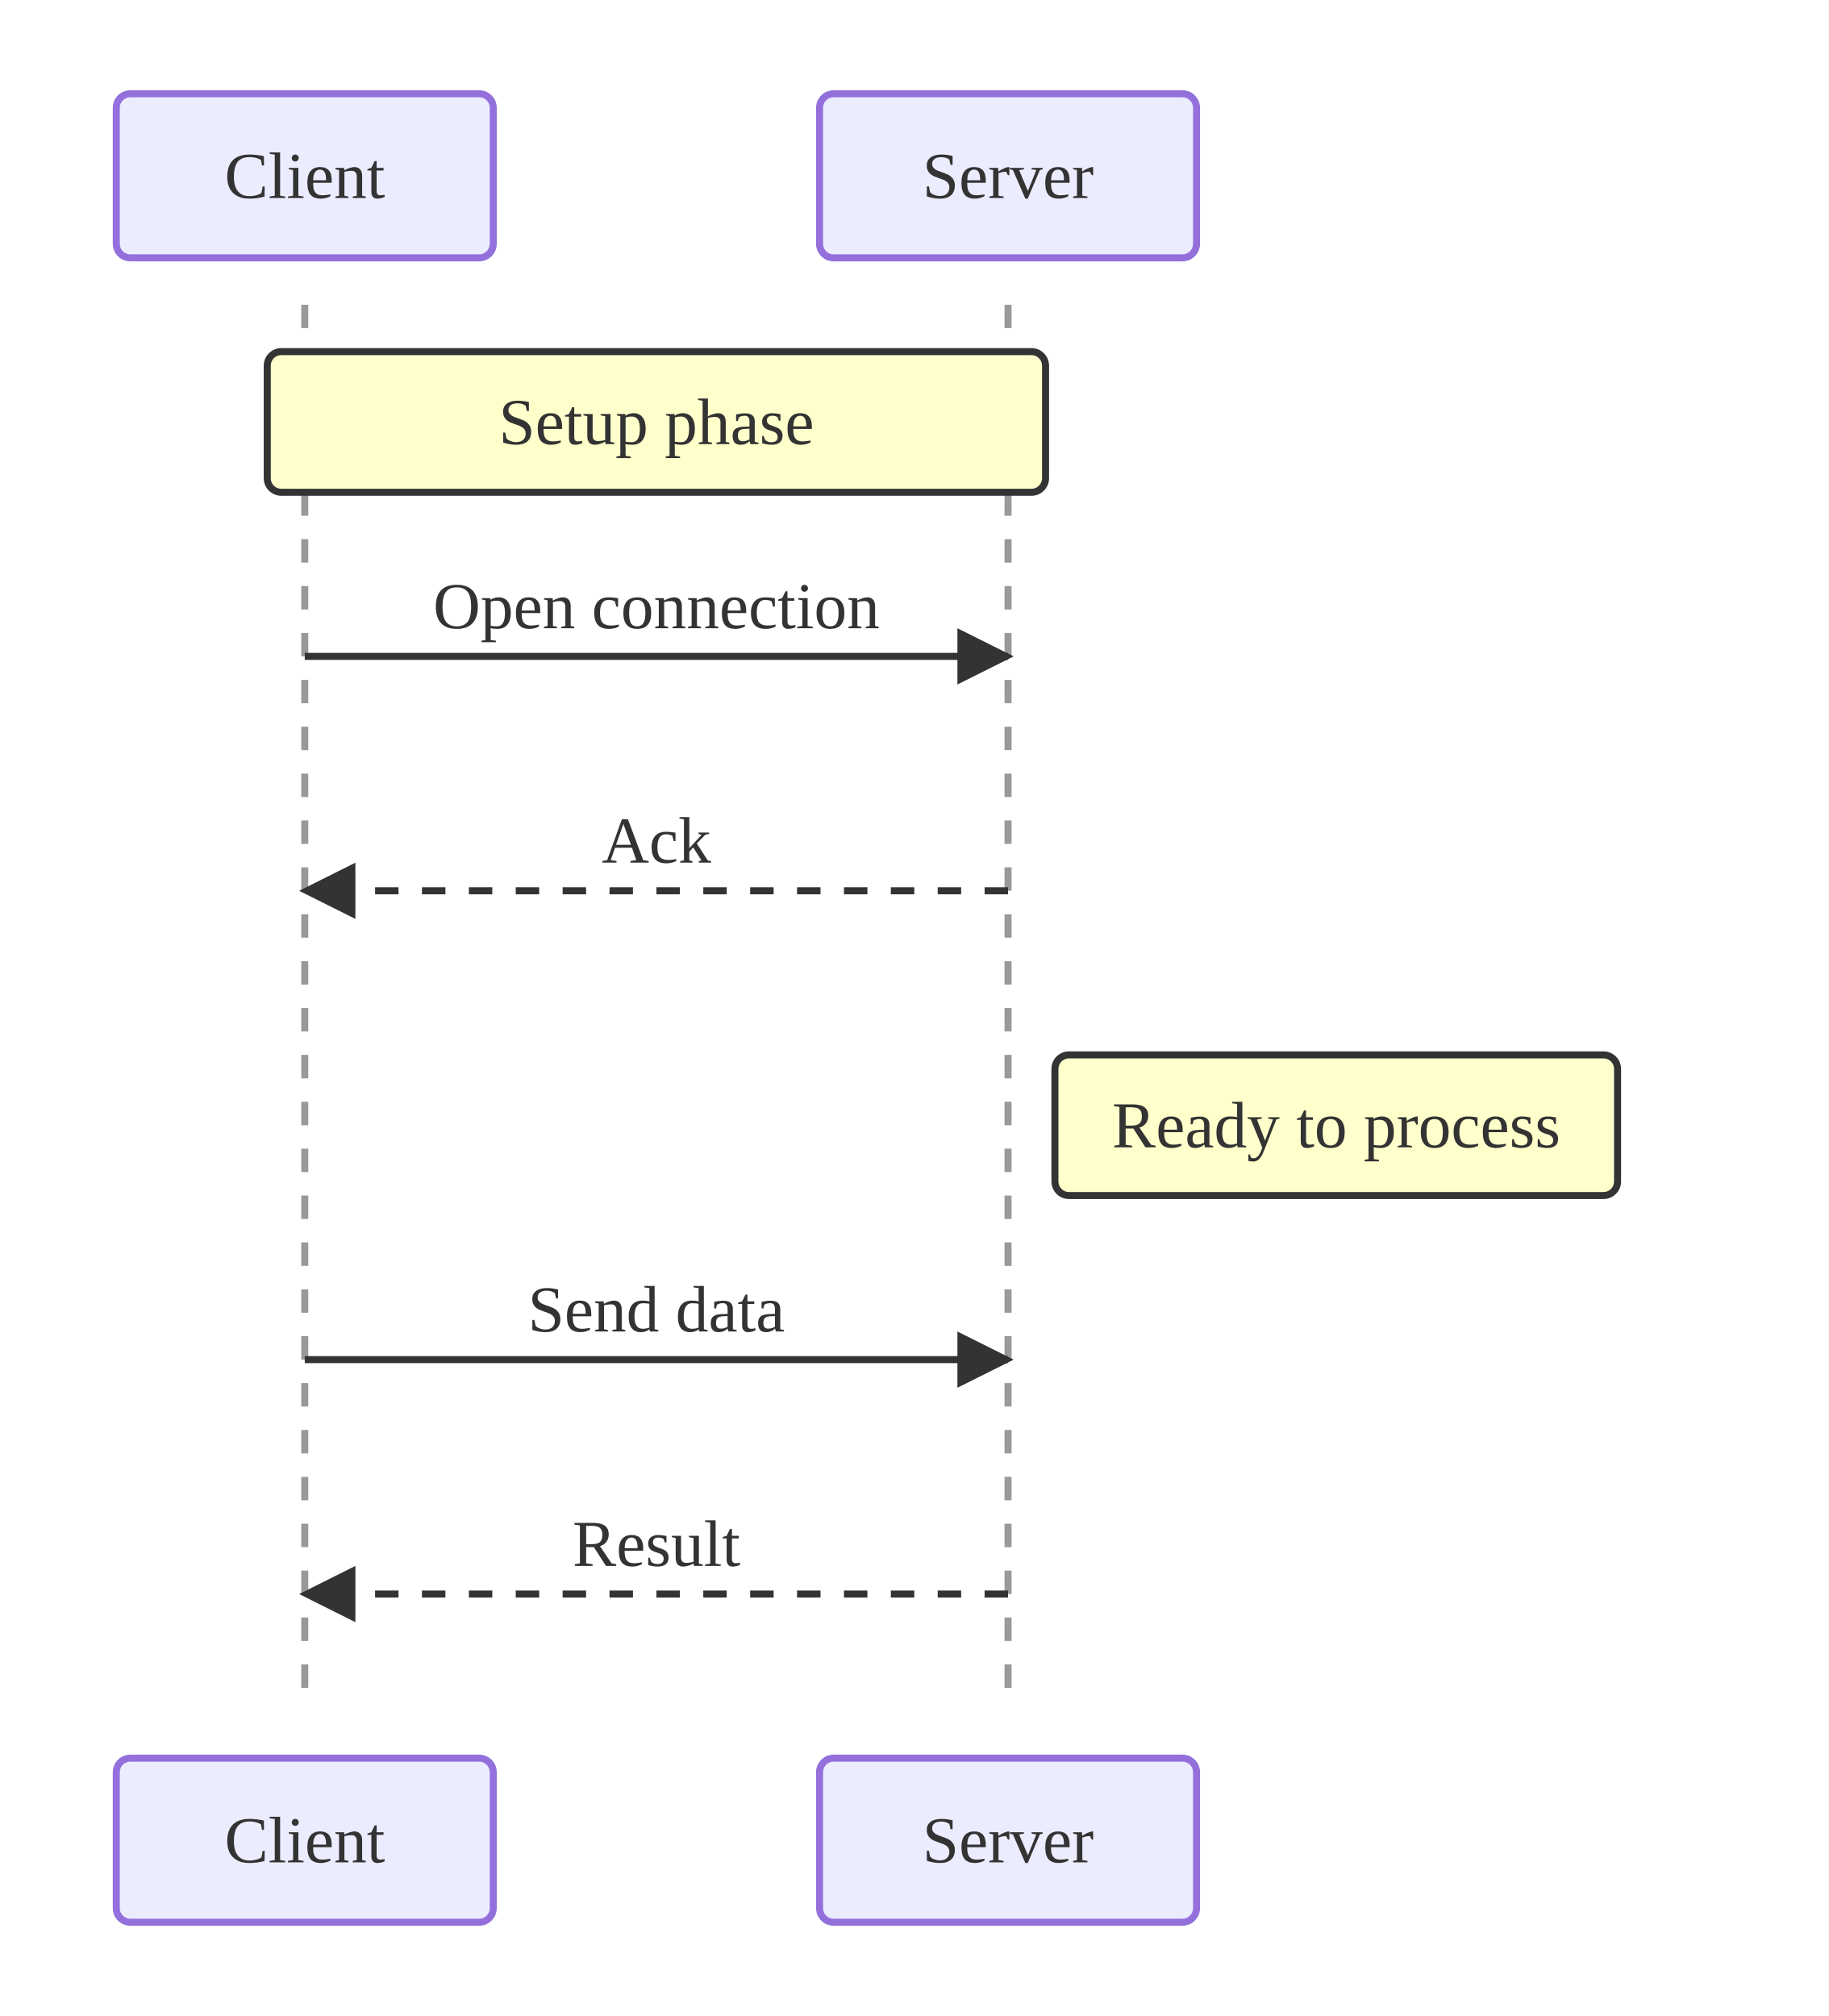
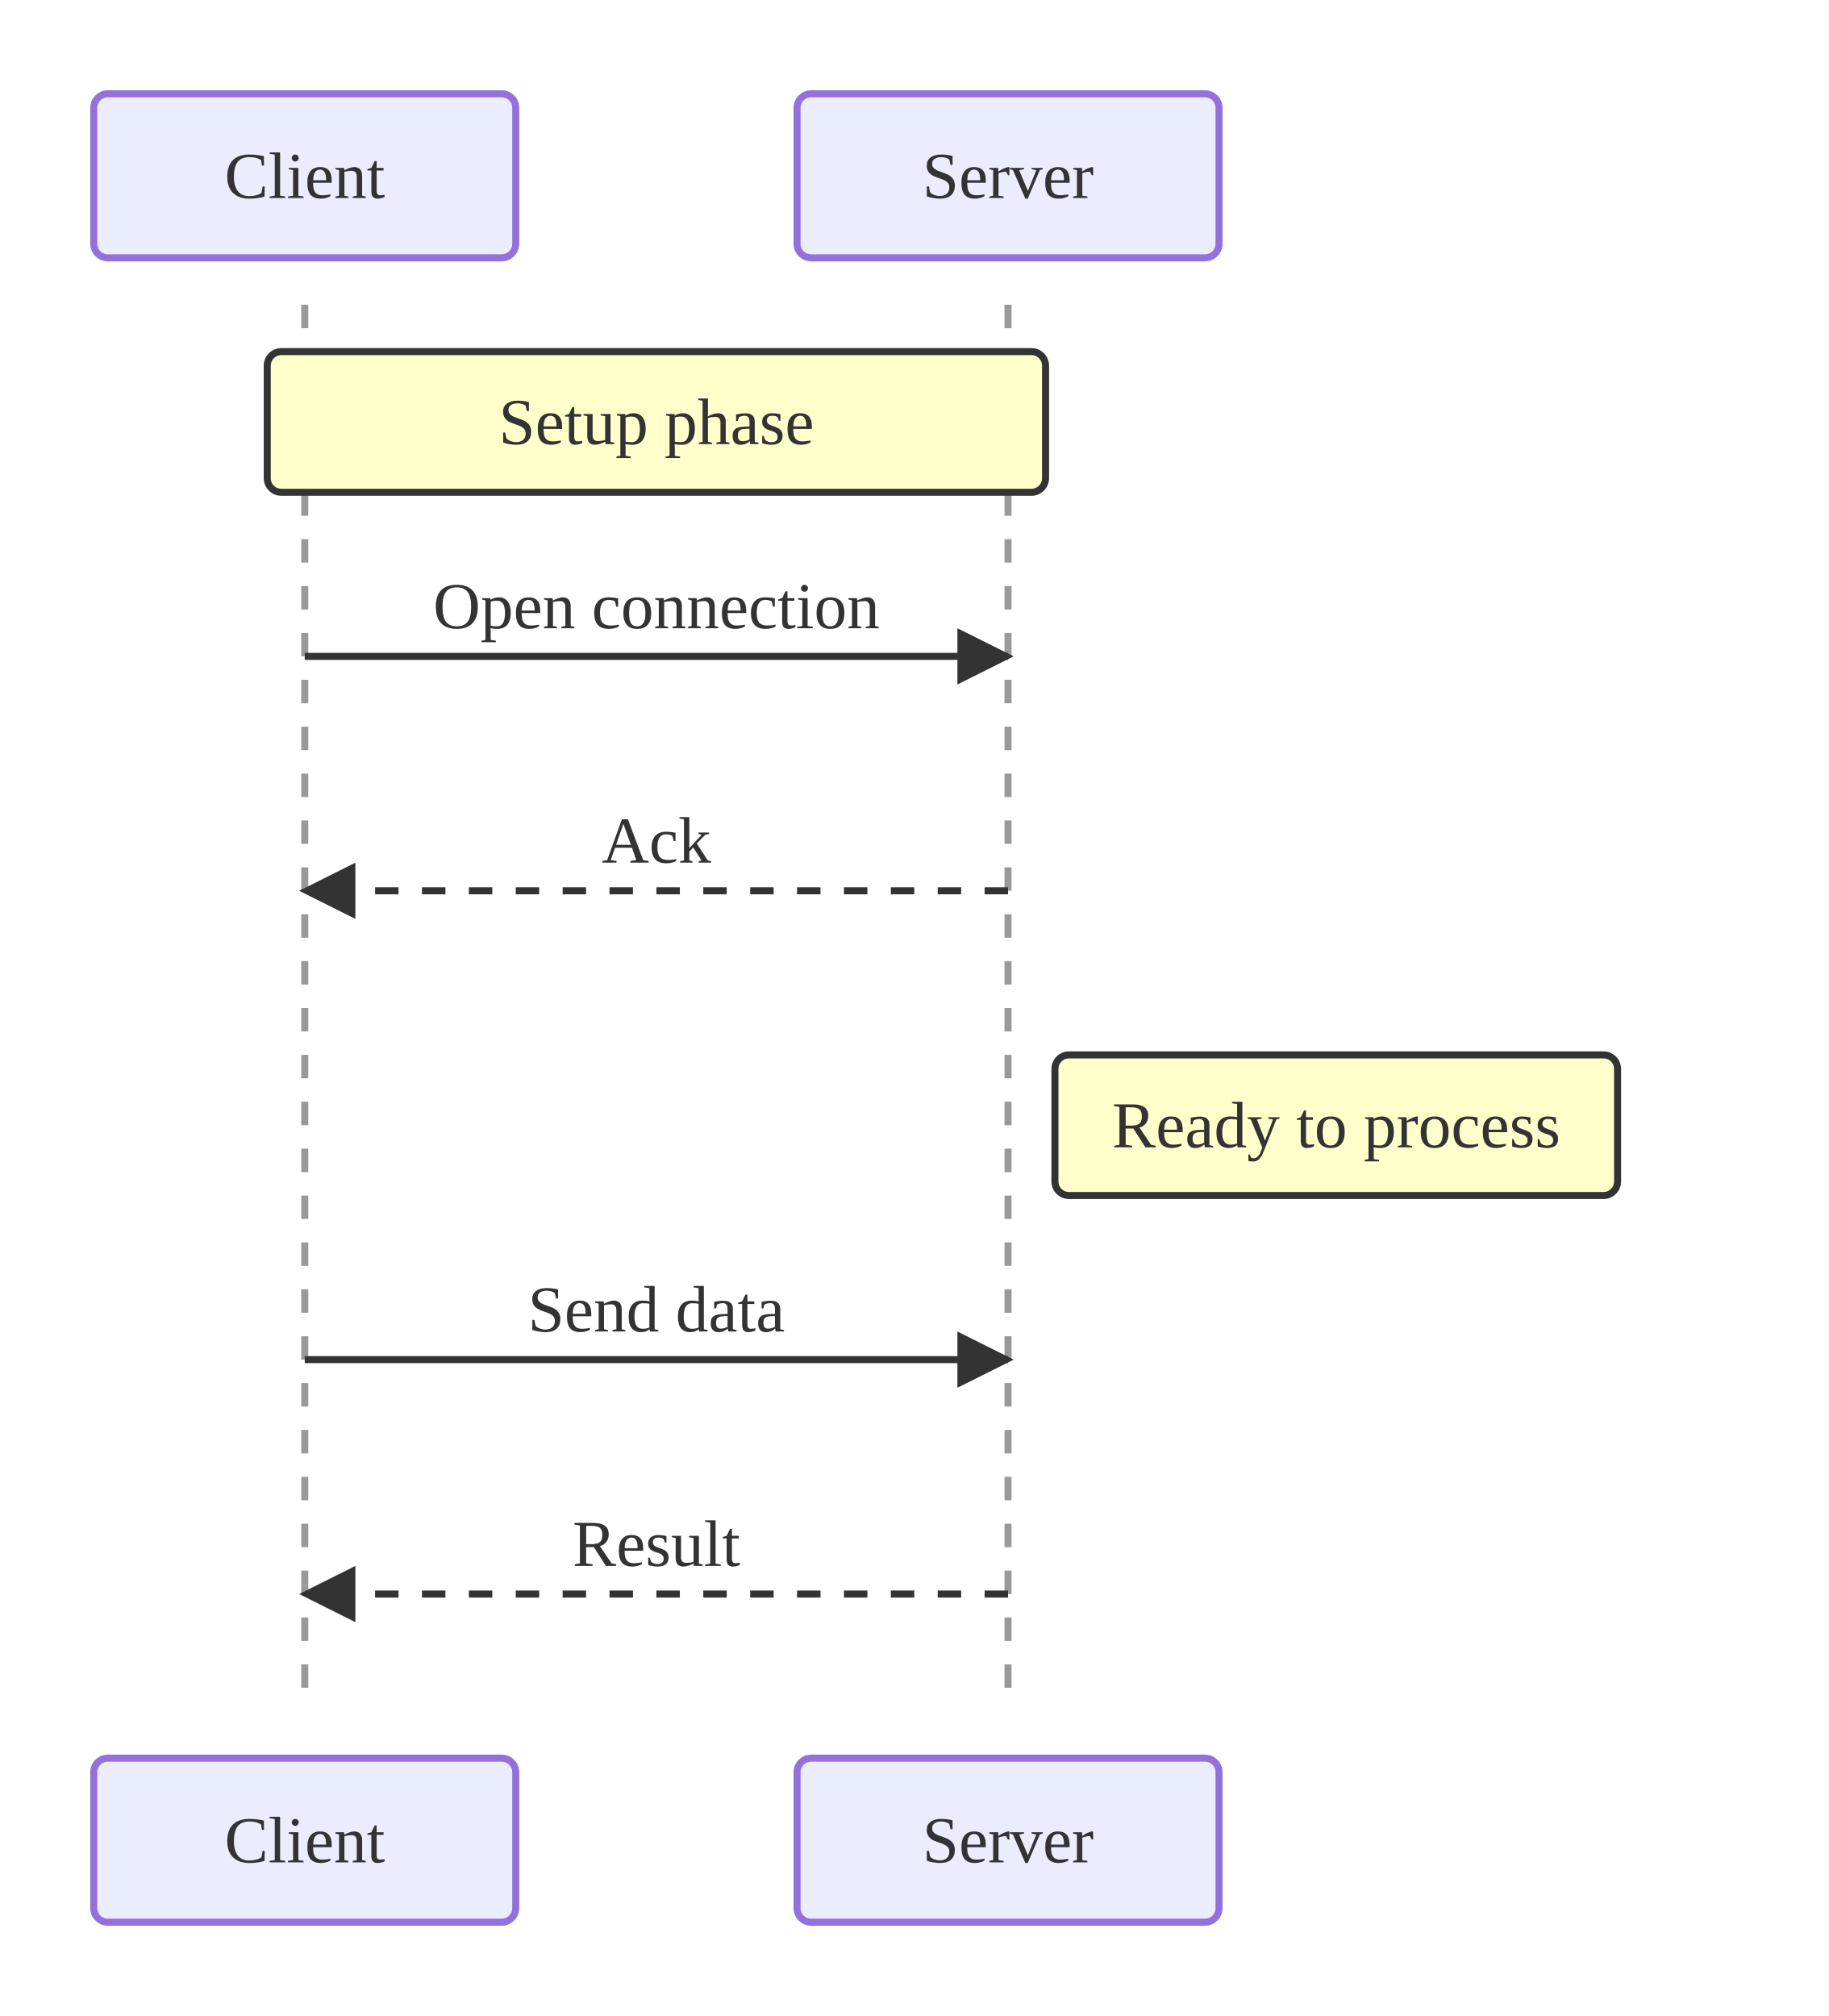
<svg xmlns="http://www.w3.org/2000/svg" viewBox="0 0 390.00 430.00">
  <defs>
    <marker id="seq-arrow-solid" viewBox="0 0 10 10" refX="9.00" refY="5.00" markerWidth="8.00" markerHeight="8.00" orient="auto">
      <polygon points="0,0 10,5 0,10" style="fill:#333" />
    </marker>
    <marker id="seq-arrow-dashed" viewBox="0 0 10 10" refX="9.00" refY="5.00" markerWidth="8.00" markerHeight="8.00" orient="auto">
      <polygon points="0,0 10,5 0,10" style="fill:#333" />
    </marker>
    <marker id="seq-arrow-solid-cross" viewBox="0 0 10 10" refX="9.00" refY="5.00" markerWidth="8.00" markerHeight="8.00" orient="auto">
      <polyline points="0,0 10,5 0,10" style="stroke:#333;stroke-width:1.5;fill:none" />
    </marker>
    <marker id="seq-arrow-dashed-cross" viewBox="0 0 10 10" refX="9.00" refY="5.00" markerWidth="8.00" markerHeight="8.00" orient="auto">
      <polyline points="0,0 10,5 0,10" style="stroke:#333;stroke-width:1.5;fill:none" />
    </marker>
    <marker id="seq-arrow-solid-open" viewBox="0 0 10 10" refX="10.00" refY="5.00" markerWidth="8.00" markerHeight="8.00" orient="auto">
      <polyline points="0,1 10,5 0,9" style="stroke:#333;stroke-width:1.5;fill:none" />
    </marker>
    <marker id="seq-arrow-dashed-open" viewBox="0 0 10 10" refX="10.00" refY="5.00" markerWidth="8.00" markerHeight="8.00" orient="auto">
      <polyline points="0,1 10,5 0,9" style="stroke:#333;stroke-width:1.5;fill:none" />
    </marker>
  </defs>
  <rect x="0.00" y="0.00" width="390.00" height="430.00" style="fill:white;stroke:none" />
  <line x1="65.00" y1="65.00" x2="65.00" y2="365.00" style="stroke:#999;stroke-width:1.5;stroke-dasharray:5,5" />
  <line x1="215.00" y1="65.00" x2="215.00" y2="365.00" style="stroke:#999;stroke-width:1.5;stroke-dasharray:5,5" />
  <rect x="57.00" y="75.00" width="166.00" height="30.00" rx="3.00" ry="3.00" style="fill:#ffffcc;stroke:#333;stroke-width:1.5" />
  <text x="140.00" y="90.00" text-anchor="middle" dominant-baseline="central" style="fill:#333;font-size:14px">Setup phase</text>
  <line x1="65.00" y1="140.00" x2="215.00" y2="140.00" style="stroke:#333;stroke-width:1.5;fill:none" marker-end="url(#seq-arrow-solid)" />
  <text x="140.00" y="134.00" text-anchor="middle" dominant-baseline="auto" style="fill:#333;font-size:14px">Open connection</text>
  <line x1="215.00" y1="190.00" x2="65.00" y2="190.00" style="stroke:#333;stroke-width:1.5;fill:none;stroke-dasharray:5,5" marker-end="url(#seq-arrow-dashed)" />
  <text x="140.00" y="184.00" text-anchor="middle" dominant-baseline="auto" style="fill:#333;font-size:14px">Ack</text>
  <rect x="225.00" y="225.00" width="120.00" height="30.00" rx="3.00" ry="3.00" style="fill:#ffffcc;stroke:#333;stroke-width:1.5" />
  <text x="285.00" y="240.00" text-anchor="middle" dominant-baseline="central" style="fill:#333;font-size:14px">Ready to process</text>
  <line x1="65.00" y1="290.00" x2="215.00" y2="290.00" style="stroke:#333;stroke-width:1.5;fill:none" marker-end="url(#seq-arrow-solid)" />
  <text x="140.00" y="284.00" text-anchor="middle" dominant-baseline="auto" style="fill:#333;font-size:14px">Send data</text>
  <line x1="215.00" y1="340.00" x2="65.00" y2="340.00" style="stroke:#333;stroke-width:1.5;fill:none;stroke-dasharray:5,5" marker-end="url(#seq-arrow-dashed)" />
  <text x="140.00" y="334.00" text-anchor="middle" dominant-baseline="auto" style="fill:#333;font-size:14px">Result</text>
-   <rect x="24.80" y="20.00" width="80.40" height="35.00" rx="3.00" ry="3.00" style="fill:#ECECFF;stroke:#9370DB;stroke-width:1.5" />
+   <rect x="20.00" y="20.00" width="90.00" height="35.00" rx="3.00" ry="3.00" style="fill:#ECECFF;stroke:#9370DB;stroke-width:1.5" />
  <text x="65.00" y="37.50" text-anchor="middle" dominant-baseline="central" style="fill:#333;font-size:14px">Client</text>
-   <rect x="24.80" y="375.00" width="80.40" height="35.00" rx="3.00" ry="3.00" style="fill:#ECECFF;stroke:#9370DB;stroke-width:1.5" />
+   <rect x="20.00" y="375.00" width="90.00" height="35.00" rx="3.00" ry="3.00" style="fill:#ECECFF;stroke:#9370DB;stroke-width:1.5" />
  <text x="65.00" y="392.50" text-anchor="middle" dominant-baseline="central" style="fill:#333;font-size:14px">Client</text>
-   <rect x="174.80" y="20.00" width="80.40" height="35.00" rx="3.00" ry="3.00" style="fill:#ECECFF;stroke:#9370DB;stroke-width:1.5" />
+   <rect x="170.00" y="20.00" width="90.00" height="35.00" rx="3.00" ry="3.00" style="fill:#ECECFF;stroke:#9370DB;stroke-width:1.5" />
  <text x="215.00" y="37.50" text-anchor="middle" dominant-baseline="central" style="fill:#333;font-size:14px">Server</text>
-   <rect x="174.80" y="375.00" width="80.40" height="35.00" rx="3.00" ry="3.00" style="fill:#ECECFF;stroke:#9370DB;stroke-width:1.5" />
+   <rect x="170.00" y="375.00" width="90.00" height="35.00" rx="3.00" ry="3.00" style="fill:#ECECFF;stroke:#9370DB;stroke-width:1.5" />
  <text x="215.00" y="392.50" text-anchor="middle" dominant-baseline="central" style="fill:#333;font-size:14px">Server</text>
</svg>
